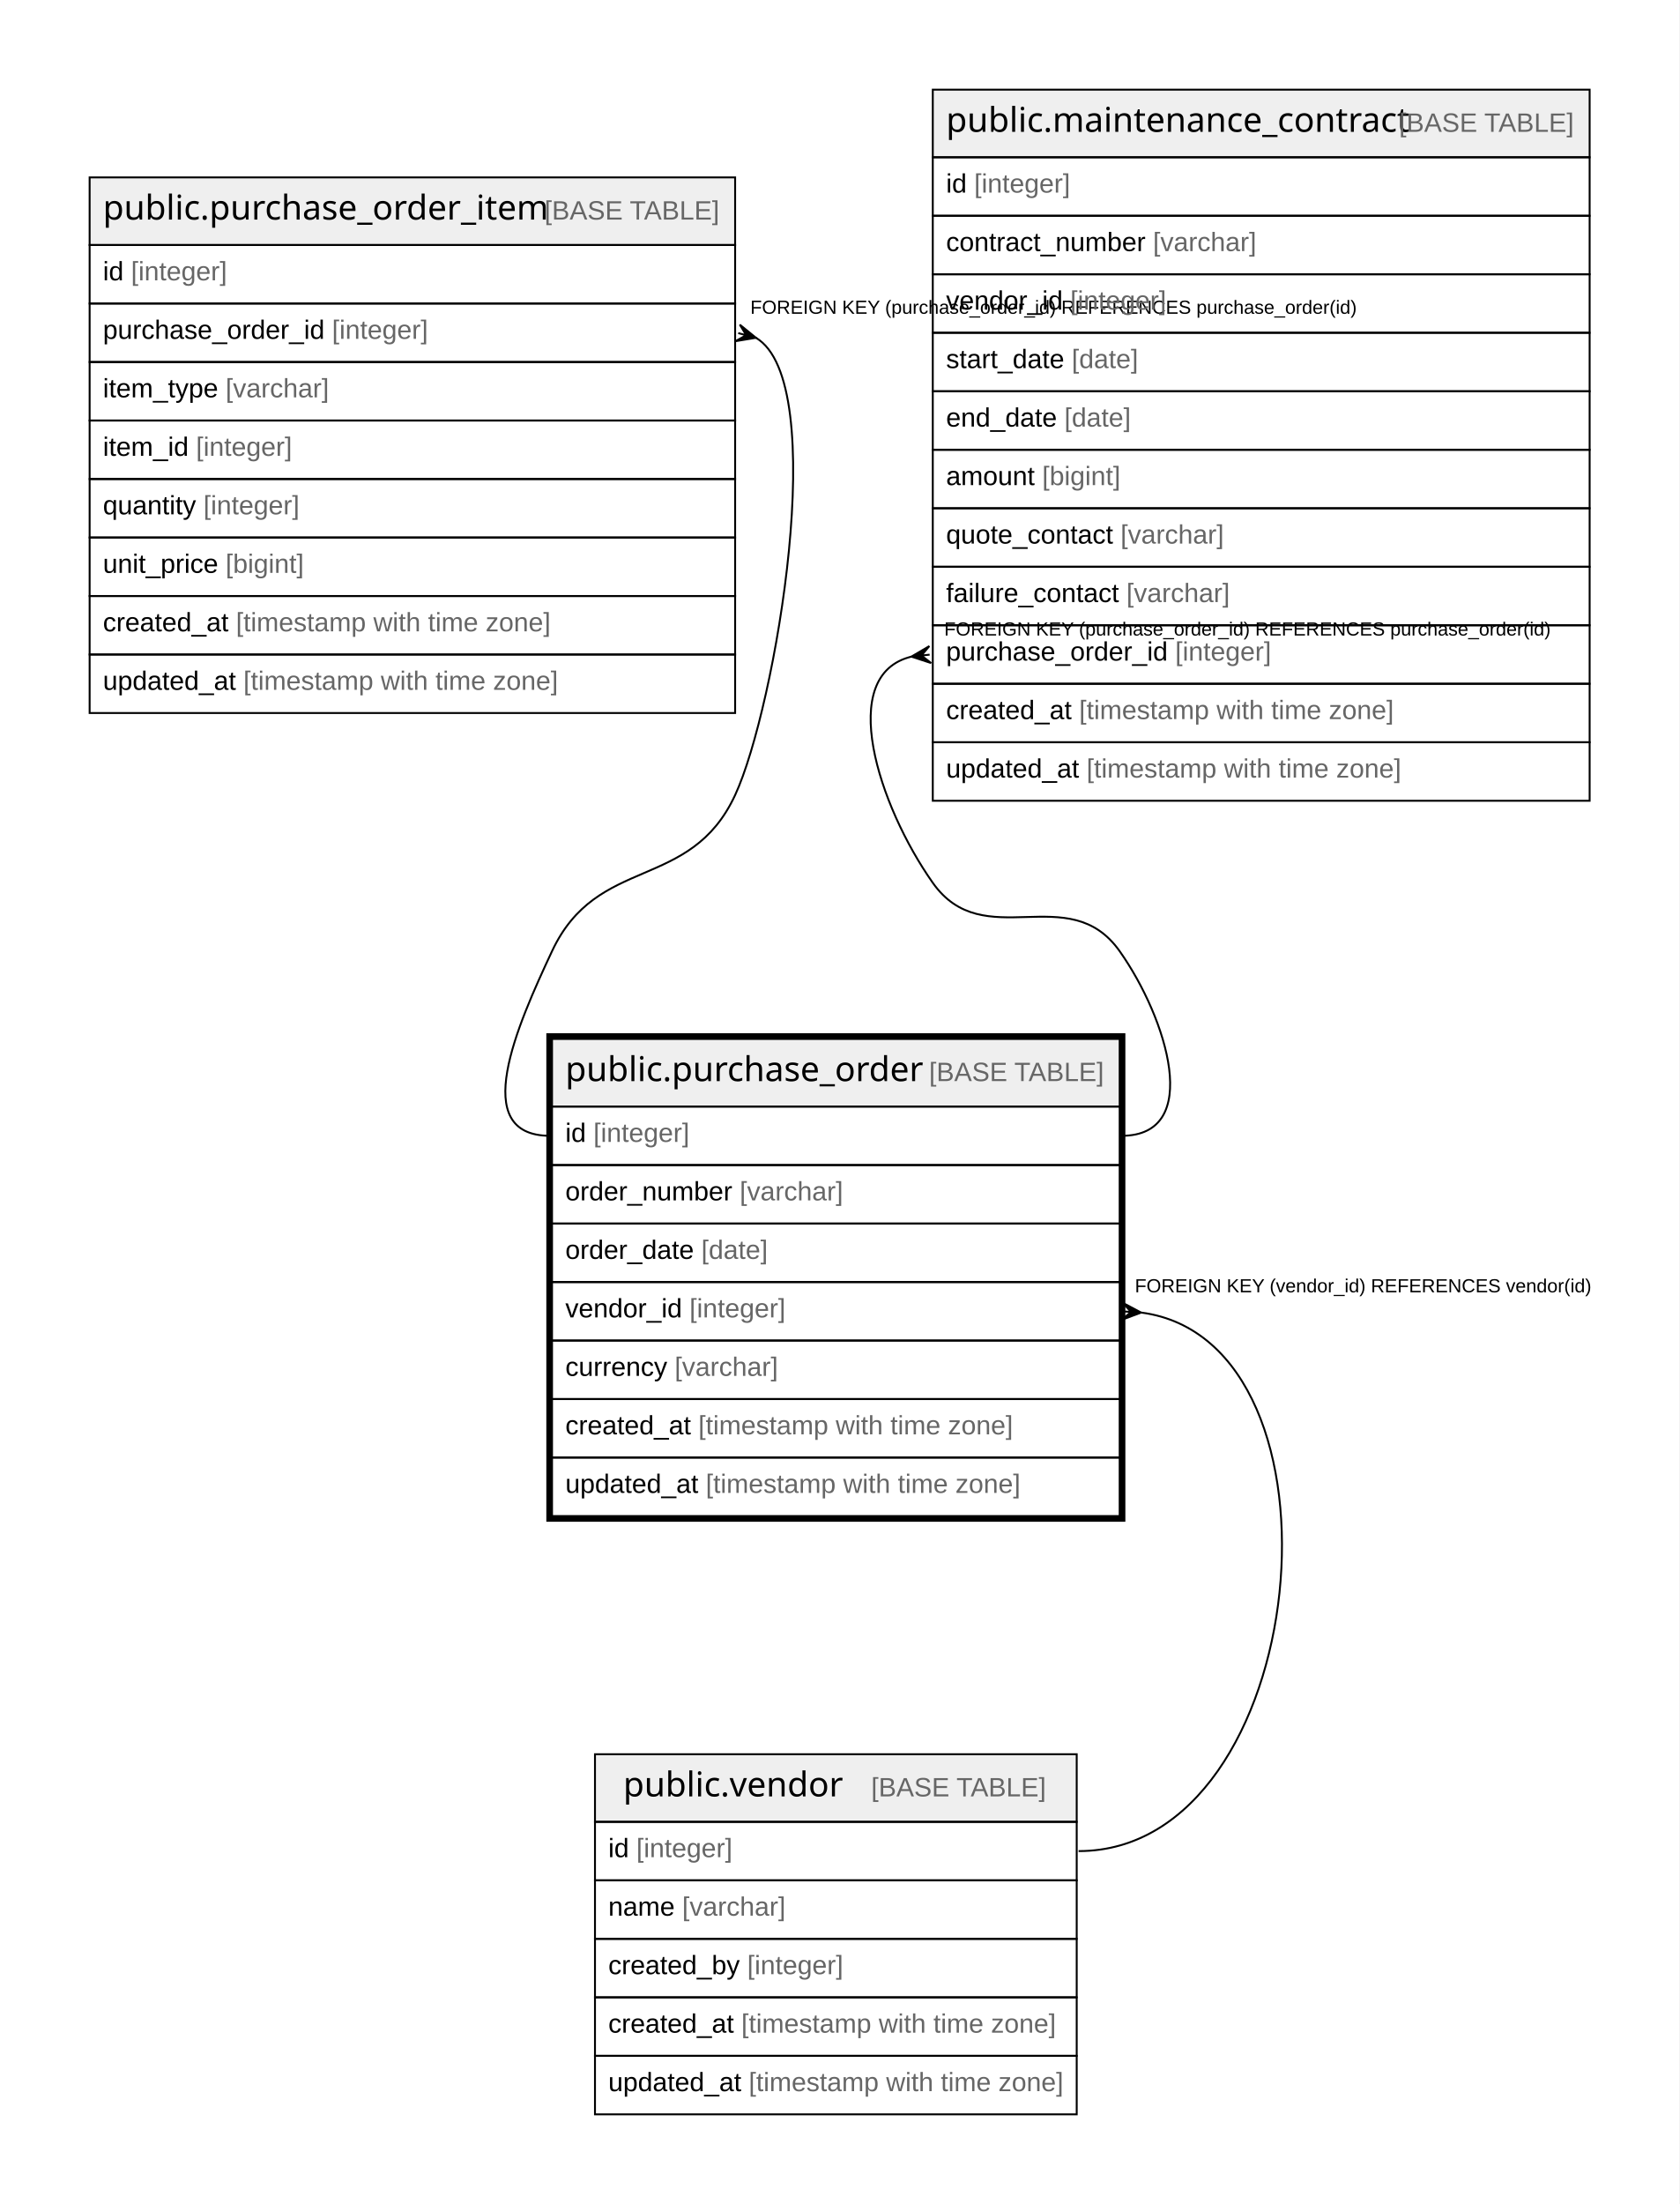
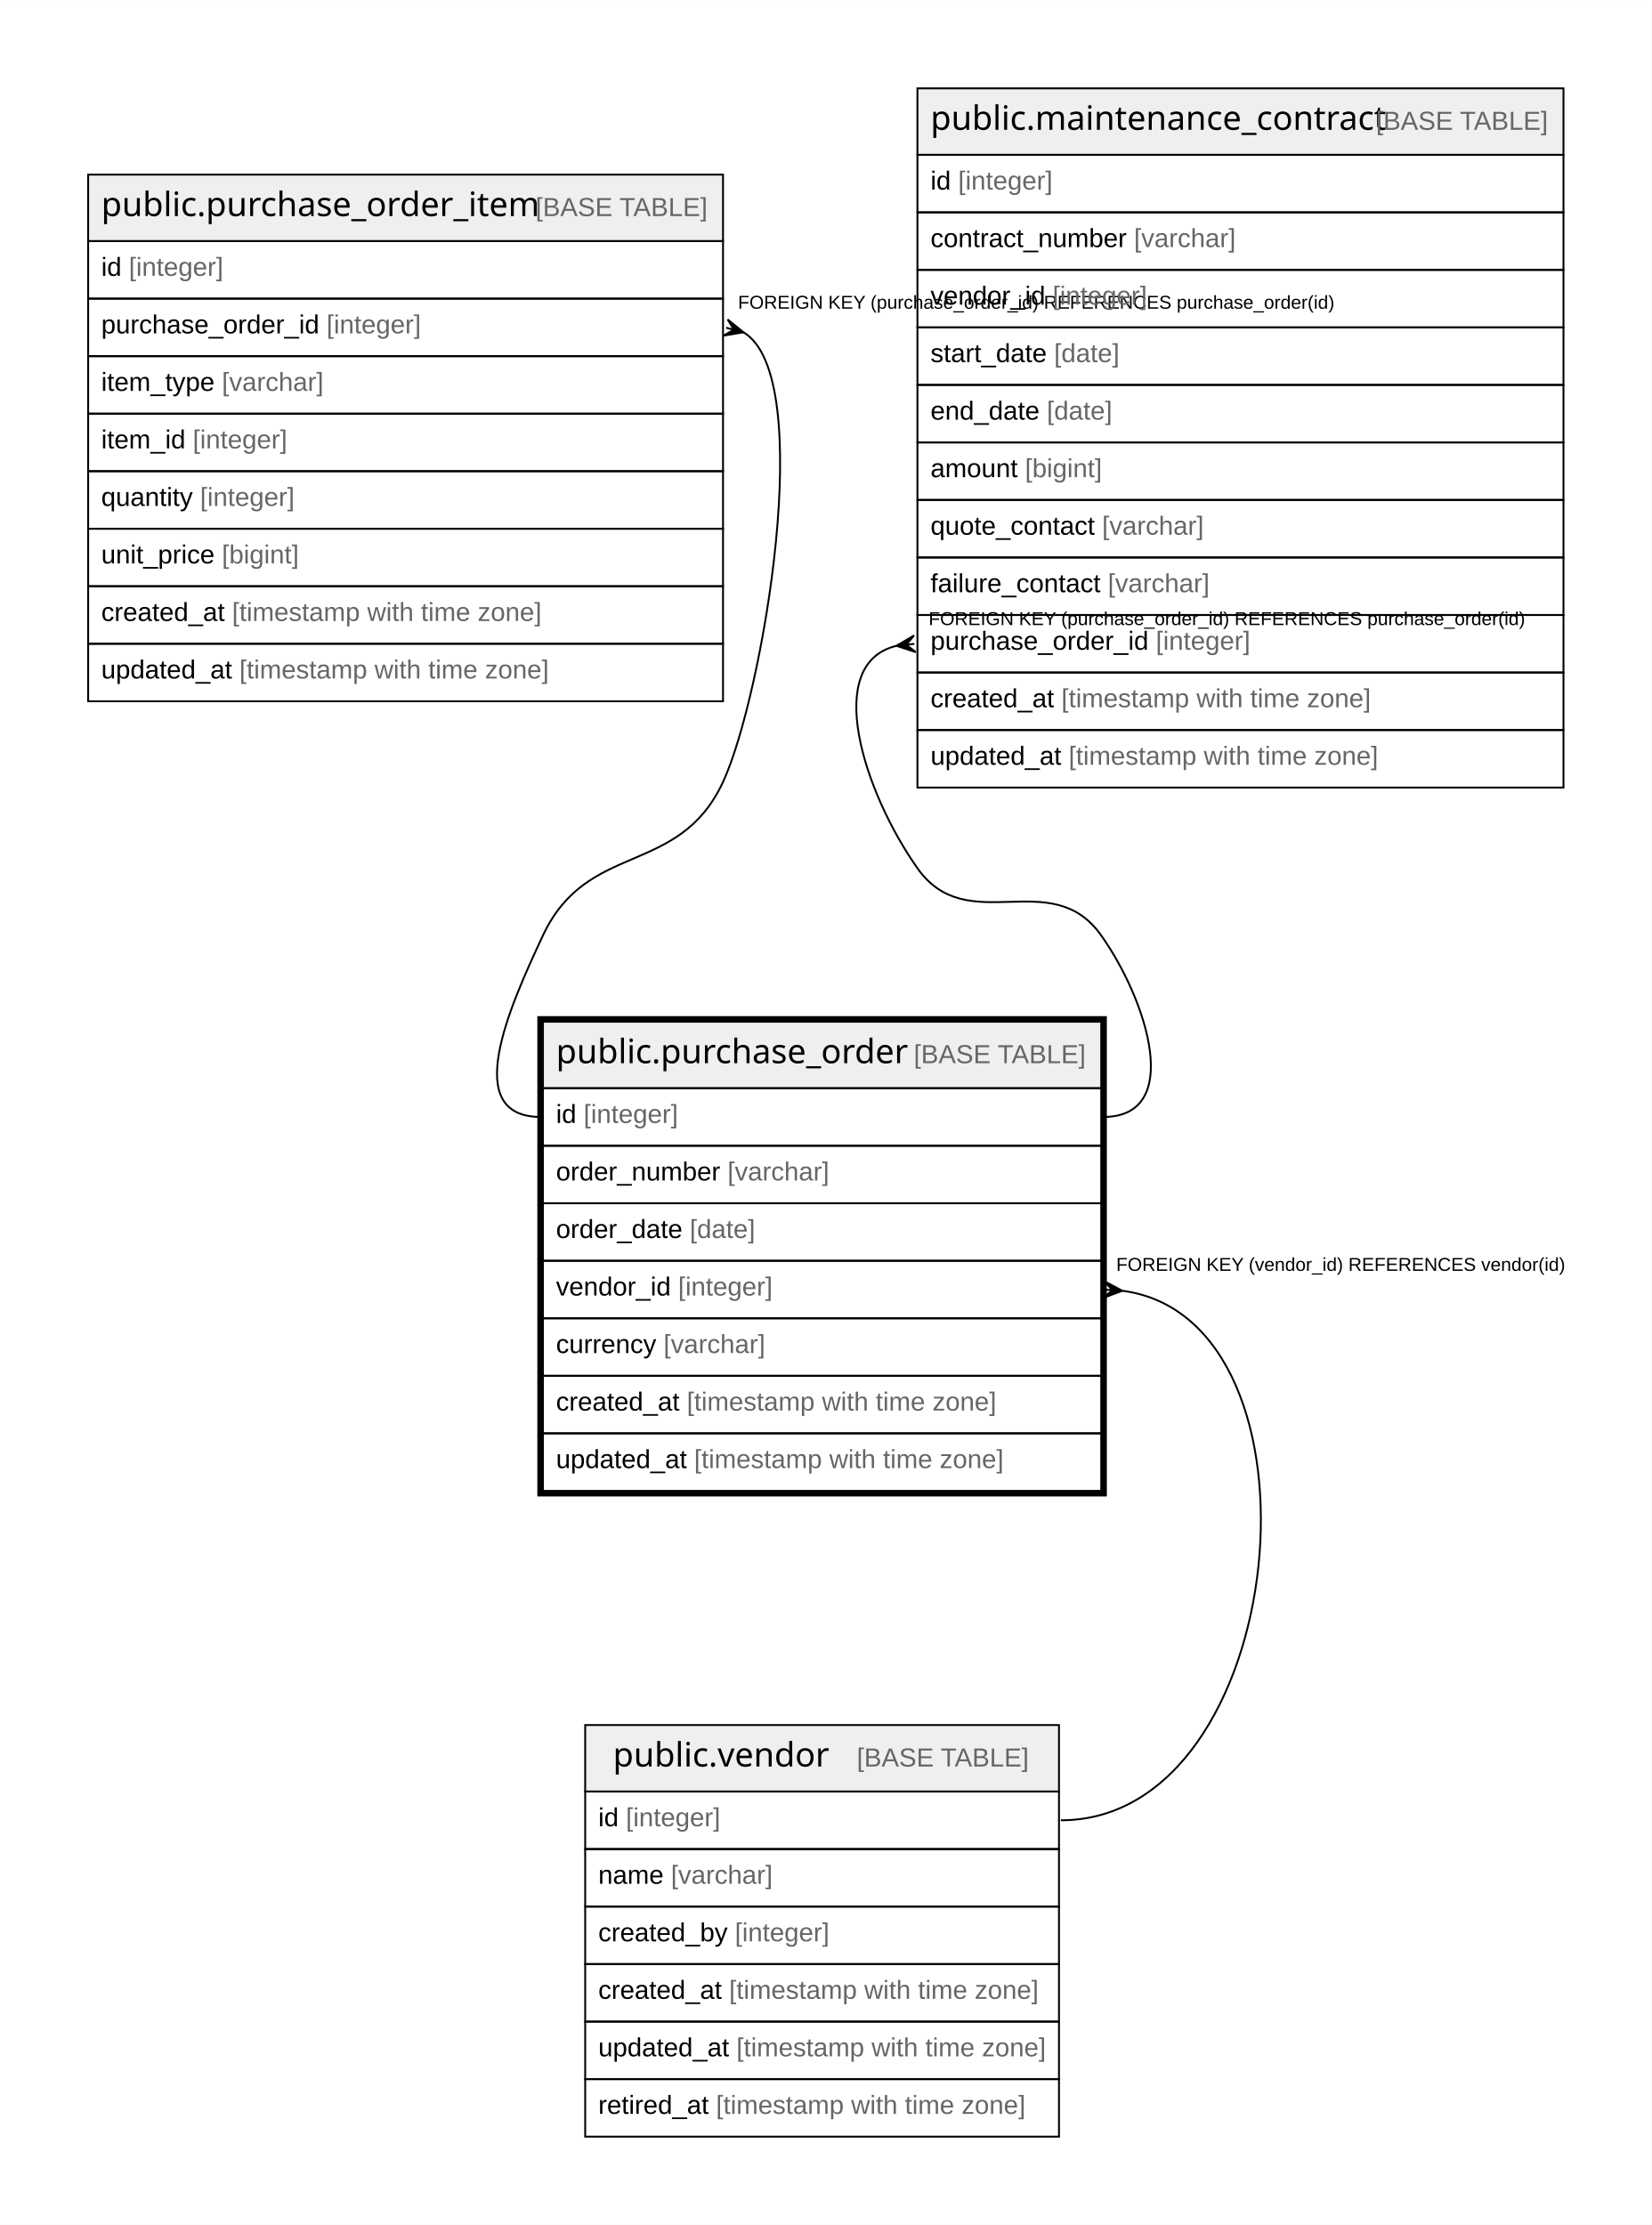
- <svg xmlns="http://www.w3.org/2000/svg" width="884pt" height="1160pt" viewBox="0.00 0.00 884.31 1160.40">
-   <g id="graph0" class="graph" transform="scale(1 1) rotate(0) translate(4 1156.4)">
-     <polygon fill="white" stroke="none" points="-4,4 -4,-1156.4 880.31,-1156.4 880.31,4 -4,4" />
+ <svg xmlns="http://www.w3.org/2000/svg" width="884pt" height="1191pt" viewBox="0.00 0.00 884.31 1191.20">
+   <g id="graph0" class="graph" transform="scale(1 1) rotate(0) translate(4 1187.2)">
+     <polygon fill="white" stroke="none" points="-4,4 -4,-1187.2 880.31,-1187.2 880.31,4 -4,4" />
    <g id="node1" class="node">
-       <polygon fill="#efefef" stroke="none" points="286.7,-573.8 286.7,-609.4 585.62,-609.4 585.62,-573.8 286.7,-573.8" />
-       <polygon fill="none" stroke="black" points="286.7,-573.8 286.7,-609.4 585.62,-609.4 585.62,-573.8 286.7,-573.8" />
-       <text text-anchor="start" x="293.7" y="-587.2" font-family="Arial Bold" font-size="18.00">public.purchase_order</text>
-       <text text-anchor="start" x="454.13" y="-587.2" font-family="Arial" font-size="14.00">    </text>
-       <text text-anchor="start" x="485.25" y="-587.2" font-family="Arial" font-size="14.00" fill="#666666">[BASE TABLE]</text>
+       <polygon fill="#efefef" stroke="none" points="286.7,-604.6 286.7,-640.2 585.62,-640.2 585.62,-604.6 286.7,-604.6" />
+       <polygon fill="none" stroke="black" points="286.7,-604.6 286.7,-640.2 585.62,-640.2 585.62,-604.6 286.7,-604.6" />
+       <text text-anchor="start" x="293.7" y="-618" font-family="Arial Bold" font-size="18.00">public.purchase_order</text>
+       <text text-anchor="start" x="454.13" y="-618" font-family="Arial" font-size="14.00">    </text>
+       <text text-anchor="start" x="485.25" y="-618" font-family="Arial" font-size="14.00" fill="#666666">[BASE TABLE]</text>
+       <polygon fill="none" stroke="black" points="286.7,-573.8 286.7,-604.6 585.62,-604.6 585.62,-573.8 286.7,-573.8" />
+       <text text-anchor="start" x="293.7" y="-586" font-family="Arial" font-size="14.00">id </text>
+       <text text-anchor="start" x="308.48" y="-586" font-family="Arial" font-size="14.00" fill="#666666">[integer]</text>
      <polygon fill="none" stroke="black" points="286.7,-543 286.7,-573.8 585.62,-573.8 585.62,-543 286.7,-543" />
-       <text text-anchor="start" x="293.7" y="-555.2" font-family="Arial" font-size="14.00">id </text>
-       <text text-anchor="start" x="308.48" y="-555.2" font-family="Arial" font-size="14.00" fill="#666666">[integer]</text>
+       <text text-anchor="start" x="293.7" y="-555.2" font-family="Arial" font-size="14.00">order_number </text>
+       <text text-anchor="start" x="385.52" y="-555.2" font-family="Arial" font-size="14.00" fill="#666666">[varchar]</text>
      <polygon fill="none" stroke="black" points="286.7,-512.2 286.7,-543 585.62,-543 585.62,-512.2 286.7,-512.2" />
-       <text text-anchor="start" x="293.7" y="-524.4" font-family="Arial" font-size="14.00">order_number </text>
-       <text text-anchor="start" x="385.52" y="-524.4" font-family="Arial" font-size="14.00" fill="#666666">[varchar]</text>
+       <text text-anchor="start" x="293.7" y="-524.4" font-family="Arial" font-size="14.00">order_date </text>
+       <text text-anchor="start" x="365.3" y="-524.4" font-family="Arial" font-size="14.00" fill="#666666">[date]</text>
      <polygon fill="none" stroke="black" points="286.7,-481.4 286.7,-512.2 585.62,-512.2 585.62,-481.4 286.7,-481.4" />
-       <text text-anchor="start" x="293.7" y="-493.6" font-family="Arial" font-size="14.00">order_date </text>
-       <text text-anchor="start" x="365.3" y="-493.6" font-family="Arial" font-size="14.00" fill="#666666">[date]</text>
+       <text text-anchor="start" x="293.7" y="-493.6" font-family="Arial" font-size="14.00">vendor_id </text>
+       <text text-anchor="start" x="359.07" y="-493.6" font-family="Arial" font-size="14.00" fill="#666666">[integer]</text>
      <polygon fill="none" stroke="black" points="286.7,-450.6 286.7,-481.4 585.62,-481.4 585.62,-450.6 286.7,-450.6" />
-       <text text-anchor="start" x="293.7" y="-462.8" font-family="Arial" font-size="14.00">vendor_id </text>
-       <text text-anchor="start" x="359.07" y="-462.8" font-family="Arial" font-size="14.00" fill="#666666">[integer]</text>
+       <text text-anchor="start" x="293.7" y="-462.8" font-family="Arial" font-size="14.00">currency </text>
+       <text text-anchor="start" x="351.27" y="-462.8" font-family="Arial" font-size="14.00" fill="#666666">[varchar]</text>
      <polygon fill="none" stroke="black" points="286.7,-419.8 286.7,-450.6 585.62,-450.6 585.62,-419.8 286.7,-419.8" />
-       <text text-anchor="start" x="293.7" y="-432" font-family="Arial" font-size="14.00">currency </text>
-       <text text-anchor="start" x="351.27" y="-432" font-family="Arial" font-size="14.00" fill="#666666">[varchar]</text>
+       <text text-anchor="start" x="293.7" y="-432" font-family="Arial" font-size="14.00">created_at </text>
+       <text text-anchor="start" x="363.74" y="-432" font-family="Arial" font-size="14.00" fill="#666666">[timestamp with time zone]</text>
      <polygon fill="none" stroke="black" points="286.7,-389 286.7,-419.8 585.62,-419.8 585.62,-389 286.7,-389" />
-       <text text-anchor="start" x="293.7" y="-401.2" font-family="Arial" font-size="14.00">created_at </text>
-       <text text-anchor="start" x="363.74" y="-401.2" font-family="Arial" font-size="14.00" fill="#666666">[timestamp with time zone]</text>
-       <polygon fill="none" stroke="black" points="286.7,-358.2 286.7,-389 585.62,-389 585.62,-358.2 286.7,-358.2" />
-       <text text-anchor="start" x="293.7" y="-370.4" font-family="Arial" font-size="14.00">updated_at </text>
-       <text text-anchor="start" x="367.65" y="-370.4" font-family="Arial" font-size="14.00" fill="#666666">[timestamp with time zone]</text>
-       <polygon fill="none" stroke="black" stroke-width="3" points="285.2,-356.7 285.2,-610.9 587.12,-610.9 587.12,-356.7 285.2,-356.7" />
+       <text text-anchor="start" x="293.7" y="-401.2" font-family="Arial" font-size="14.00">updated_at </text>
+       <text text-anchor="start" x="367.65" y="-401.2" font-family="Arial" font-size="14.00" fill="#666666">[timestamp with time zone]</text>
+       <polygon fill="none" stroke="black" stroke-width="3" points="285.2,-387.5 285.2,-641.7 587.12,-641.7 587.12,-387.5 285.2,-387.5" />
    </g>
    <g id="node4" class="node">
-       <polygon fill="#efefef" stroke="none" points="309.32,-197.2 309.32,-232.8 563,-232.8 563,-197.2 309.32,-197.2" />
-       <polygon fill="none" stroke="black" points="309.32,-197.2 309.32,-232.8 563,-232.8 563,-197.2 309.32,-197.2" />
-       <text text-anchor="start" x="324.18" y="-210.6" font-family="Arial Bold" font-size="18.00">public.vendor</text>
-       <text text-anchor="start" x="423.65" y="-210.6" font-family="Arial" font-size="14.00">    </text>
-       <text text-anchor="start" x="454.77" y="-210.6" font-family="Arial" font-size="14.00" fill="#666666">[BASE TABLE]</text>
+       <polygon fill="#efefef" stroke="none" points="309.32,-228 309.32,-263.6 563,-263.6 563,-228 309.32,-228" />
+       <polygon fill="none" stroke="black" points="309.32,-228 309.32,-263.6 563,-263.6 563,-228 309.32,-228" />
+       <text text-anchor="start" x="324.18" y="-241.4" font-family="Arial Bold" font-size="18.00">public.vendor</text>
+       <text text-anchor="start" x="423.65" y="-241.4" font-family="Arial" font-size="14.00">    </text>
+       <text text-anchor="start" x="454.77" y="-241.4" font-family="Arial" font-size="14.00" fill="#666666">[BASE TABLE]</text>
+       <polygon fill="none" stroke="black" points="309.32,-197.2 309.32,-228 563,-228 563,-197.2 309.32,-197.2" />
+       <text text-anchor="start" x="316.32" y="-209.4" font-family="Arial" font-size="14.00">id </text>
+       <text text-anchor="start" x="331.1" y="-209.4" font-family="Arial" font-size="14.00" fill="#666666">[integer]</text>
      <polygon fill="none" stroke="black" points="309.32,-166.4 309.32,-197.2 563,-197.2 563,-166.4 309.32,-166.4" />
-       <text text-anchor="start" x="316.32" y="-178.6" font-family="Arial" font-size="14.00">id </text>
-       <text text-anchor="start" x="331.1" y="-178.6" font-family="Arial" font-size="14.00" fill="#666666">[integer]</text>
+       <text text-anchor="start" x="316.32" y="-178.6" font-family="Arial" font-size="14.00">name </text>
+       <text text-anchor="start" x="355.23" y="-178.6" font-family="Arial" font-size="14.00" fill="#666666">[varchar]</text>
      <polygon fill="none" stroke="black" points="309.32,-135.6 309.32,-166.4 563,-166.4 563,-135.6 309.32,-135.6" />
-       <text text-anchor="start" x="316.32" y="-147.8" font-family="Arial" font-size="14.00">name </text>
-       <text text-anchor="start" x="355.23" y="-147.8" font-family="Arial" font-size="14.00" fill="#666666">[varchar]</text>
+       <text text-anchor="start" x="316.32" y="-147.8" font-family="Arial" font-size="14.00">created_by </text>
+       <text text-anchor="start" x="389.48" y="-147.8" font-family="Arial" font-size="14.00" fill="#666666">[integer]</text>
      <polygon fill="none" stroke="black" points="309.32,-104.8 309.32,-135.6 563,-135.6 563,-104.8 309.32,-104.8" />
-       <text text-anchor="start" x="316.32" y="-117" font-family="Arial" font-size="14.00">created_by </text>
-       <text text-anchor="start" x="389.48" y="-117" font-family="Arial" font-size="14.00" fill="#666666">[integer]</text>
+       <text text-anchor="start" x="316.32" y="-117" font-family="Arial" font-size="14.00">created_at </text>
+       <text text-anchor="start" x="386.37" y="-117" font-family="Arial" font-size="14.00" fill="#666666">[timestamp with time zone]</text>
      <polygon fill="none" stroke="black" points="309.32,-74 309.32,-104.8 563,-104.8 563,-74 309.32,-74" />
-       <text text-anchor="start" x="316.32" y="-86.2" font-family="Arial" font-size="14.00">created_at </text>
-       <text text-anchor="start" x="386.37" y="-86.2" font-family="Arial" font-size="14.00" fill="#666666">[timestamp with time zone]</text>
+       <text text-anchor="start" x="316.32" y="-86.2" font-family="Arial" font-size="14.00">updated_at </text>
+       <text text-anchor="start" x="390.28" y="-86.2" font-family="Arial" font-size="14.00" fill="#666666">[timestamp with time zone]</text>
      <polygon fill="none" stroke="black" points="309.32,-43.2 309.32,-74 563,-74 563,-43.2 309.32,-43.2" />
-       <text text-anchor="start" x="316.32" y="-55.4" font-family="Arial" font-size="14.00">updated_at </text>
-       <text text-anchor="start" x="390.28" y="-55.4" font-family="Arial" font-size="14.00" fill="#666666">[timestamp with time zone]</text>
+       <text text-anchor="start" x="316.32" y="-55.4" font-family="Arial" font-size="14.00">retired_at </text>
+       <text text-anchor="start" x="379.35" y="-55.4" font-family="Arial" font-size="14.00" fill="#666666">[timestamp with time zone]</text>
    </g>
    <g id="edge3" class="edge">
-       <path fill="none" stroke="black" d="M597.03,-465.33C711.97,-450.13 687.12,-181.8 564,-181.8" />
-       <polygon fill="black" stroke="black" points="596.93,-465.34 586.67,-461.49 591.61,-465.68 587.29,-465.96 587.29,-465.96 587.29,-465.96 591.61,-465.68 587.24,-470.47 596.93,-465.34" />
-       <text text-anchor="start" x="593.62" y="-476" font-family="Arial" font-size="10.00">FOREIGN KEY (vendor_id) REFERENCES vendor(id)</text>
+       <path fill="none" stroke="black" d="M597.03,-496.13C711.97,-480.93 687.12,-212.6 564,-212.6" />
+       <polygon fill="black" stroke="black" points="596.93,-496.14 586.67,-492.29 591.61,-496.48 587.29,-496.76 587.29,-496.76 587.29,-496.76 591.61,-496.48 587.24,-501.27 596.93,-496.14" />
+       <text text-anchor="start" x="593.62" y="-506.8" font-family="Arial" font-size="10.00">FOREIGN KEY (vendor_id) REFERENCES vendor(id)</text>
    </g>
    <g id="node2" class="node">
-       <polygon fill="#efefef" stroke="none" points="43.2,-1027.4 43.2,-1063 383.12,-1063 383.12,-1027.4 43.2,-1027.4" />
-       <polygon fill="none" stroke="black" points="43.2,-1027.4 43.2,-1063 383.12,-1063 383.12,-1027.4 43.2,-1027.4" />
-       <text text-anchor="start" x="50.2" y="-1040.8" font-family="Arial Bold" font-size="18.00">public.purchase_order_item</text>
-       <text text-anchor="start" x="251.63" y="-1040.8" font-family="Arial" font-size="14.00">    </text>
-       <text text-anchor="start" x="282.74" y="-1040.8" font-family="Arial" font-size="14.00" fill="#666666">[BASE TABLE]</text>
+       <polygon fill="#efefef" stroke="none" points="43.2,-1058.2 43.2,-1093.8 383.12,-1093.8 383.12,-1058.2 43.2,-1058.2" />
+       <polygon fill="none" stroke="black" points="43.2,-1058.2 43.2,-1093.8 383.12,-1093.8 383.12,-1058.2 43.2,-1058.2" />
+       <text text-anchor="start" x="50.2" y="-1071.6" font-family="Arial Bold" font-size="18.00">public.purchase_order_item</text>
+       <text text-anchor="start" x="251.63" y="-1071.6" font-family="Arial" font-size="14.00">    </text>
+       <text text-anchor="start" x="282.74" y="-1071.6" font-family="Arial" font-size="14.00" fill="#666666">[BASE TABLE]</text>
+       <polygon fill="none" stroke="black" points="43.2,-1027.4 43.2,-1058.2 383.12,-1058.2 383.12,-1027.4 43.2,-1027.4" />
+       <text text-anchor="start" x="50.2" y="-1039.6" font-family="Arial" font-size="14.00">id </text>
+       <text text-anchor="start" x="64.99" y="-1039.6" font-family="Arial" font-size="14.00" fill="#666666">[integer]</text>
      <polygon fill="none" stroke="black" points="43.2,-996.6 43.2,-1027.4 383.12,-1027.4 383.12,-996.6 43.2,-996.6" />
-       <text text-anchor="start" x="50.2" y="-1008.8" font-family="Arial" font-size="14.00">id </text>
-       <text text-anchor="start" x="64.99" y="-1008.8" font-family="Arial" font-size="14.00" fill="#666666">[integer]</text>
+       <text text-anchor="start" x="50.2" y="-1008.8" font-family="Arial" font-size="14.00">purchase_order_id </text>
+       <text text-anchor="start" x="170.83" y="-1008.8" font-family="Arial" font-size="14.00" fill="#666666">[integer]</text>
      <polygon fill="none" stroke="black" points="43.2,-965.8 43.2,-996.6 383.12,-996.6 383.12,-965.8 43.2,-965.8" />
-       <text text-anchor="start" x="50.2" y="-978" font-family="Arial" font-size="14.00">purchase_order_id </text>
-       <text text-anchor="start" x="170.83" y="-978" font-family="Arial" font-size="14.00" fill="#666666">[integer]</text>
+       <text text-anchor="start" x="50.2" y="-978" font-family="Arial" font-size="14.00">item_type </text>
+       <text text-anchor="start" x="114.79" y="-978" font-family="Arial" font-size="14.00" fill="#666666">[varchar]</text>
      <polygon fill="none" stroke="black" points="43.2,-935 43.2,-965.8 383.12,-965.8 383.12,-935 43.2,-935" />
-       <text text-anchor="start" x="50.2" y="-947.2" font-family="Arial" font-size="14.00">item_type </text>
-       <text text-anchor="start" x="114.79" y="-947.2" font-family="Arial" font-size="14.00" fill="#666666">[varchar]</text>
+       <text text-anchor="start" x="50.2" y="-947.2" font-family="Arial" font-size="14.00">item_id </text>
+       <text text-anchor="start" x="99.22" y="-947.2" font-family="Arial" font-size="14.00" fill="#666666">[integer]</text>
      <polygon fill="none" stroke="black" points="43.2,-904.2 43.2,-935 383.12,-935 383.12,-904.2 43.2,-904.2" />
-       <text text-anchor="start" x="50.2" y="-916.4" font-family="Arial" font-size="14.00">item_id </text>
-       <text text-anchor="start" x="99.22" y="-916.4" font-family="Arial" font-size="14.00" fill="#666666">[integer]</text>
+       <text text-anchor="start" x="50.2" y="-916.4" font-family="Arial" font-size="14.00">quantity </text>
+       <text text-anchor="start" x="103.12" y="-916.4" font-family="Arial" font-size="14.00" fill="#666666">[integer]</text>
      <polygon fill="none" stroke="black" points="43.2,-873.4 43.2,-904.2 383.12,-904.2 383.12,-873.4 43.2,-873.4" />
-       <text text-anchor="start" x="50.2" y="-885.6" font-family="Arial" font-size="14.00">quantity </text>
-       <text text-anchor="start" x="103.12" y="-885.6" font-family="Arial" font-size="14.00" fill="#666666">[integer]</text>
+       <text text-anchor="start" x="50.2" y="-885.6" font-family="Arial" font-size="14.00">unit_price </text>
+       <text text-anchor="start" x="114.79" y="-885.6" font-family="Arial" font-size="14.00" fill="#666666">[bigint]</text>
      <polygon fill="none" stroke="black" points="43.2,-842.6 43.2,-873.4 383.12,-873.4 383.12,-842.6 43.2,-842.6" />
-       <text text-anchor="start" x="50.2" y="-854.8" font-family="Arial" font-size="14.00">unit_price </text>
-       <text text-anchor="start" x="114.79" y="-854.8" font-family="Arial" font-size="14.00" fill="#666666">[bigint]</text>
+       <text text-anchor="start" x="50.2" y="-854.8" font-family="Arial" font-size="14.00">created_at </text>
+       <text text-anchor="start" x="120.25" y="-854.8" font-family="Arial" font-size="14.00" fill="#666666">[timestamp with time zone]</text>
      <polygon fill="none" stroke="black" points="43.2,-811.8 43.2,-842.6 383.12,-842.6 383.12,-811.8 43.2,-811.8" />
-       <text text-anchor="start" x="50.2" y="-824" font-family="Arial" font-size="14.00">created_at </text>
-       <text text-anchor="start" x="120.25" y="-824" font-family="Arial" font-size="14.00" fill="#666666">[timestamp with time zone]</text>
-       <polygon fill="none" stroke="black" points="43.2,-781 43.2,-811.8 383.12,-811.8 383.12,-781 43.2,-781" />
-       <text text-anchor="start" x="50.2" y="-793.2" font-family="Arial" font-size="14.00">updated_at </text>
-       <text text-anchor="start" x="124.16" y="-793.2" font-family="Arial" font-size="14.00" fill="#666666">[timestamp with time zone]</text>
+       <text text-anchor="start" x="50.2" y="-824" font-family="Arial" font-size="14.00">updated_at </text>
+       <text text-anchor="start" x="124.16" y="-824" font-family="Arial" font-size="14.00" fill="#666666">[timestamp with time zone]</text>
    </g>
    <g id="edge1" class="edge">
-       <path fill="none" stroke="black" d="M394.03,-978.58C433.83,-955.31 404.33,-783.51 383.12,-737.8 359.41,-686.72 310.56,-706.61 286.7,-655.6 268.39,-616.47 242.49,-558.4 285.7,-558.4" />
-       <polygon fill="black" stroke="black" points="394.11,-978.56 383.29,-976.76 388.95,-979.92 384.76,-981.03 384.76,-981.03 384.76,-981.03 388.95,-979.92 385.59,-985.47 394.11,-978.56" />
-       <text text-anchor="start" x="391.12" y="-991.2" font-family="Arial" font-size="10.00">FOREIGN KEY (purchase_order_id) REFERENCES purchase_order(id)</text>
+       <path fill="none" stroke="black" d="M394.03,-1009.38C433.83,-986.11 404.33,-814.31 383.12,-768.6 359.41,-717.52 310.56,-737.41 286.7,-686.4 268.39,-647.27 242.49,-589.2 285.7,-589.2" />
+       <polygon fill="black" stroke="black" points="394.11,-1009.36 383.29,-1007.56 388.95,-1010.72 384.76,-1011.83 384.76,-1011.83 384.76,-1011.83 388.95,-1010.72 385.59,-1016.27 394.11,-1009.36" />
+       <text text-anchor="start" x="391.12" y="-1022" font-family="Arial" font-size="10.00">FOREIGN KEY (purchase_order_id) REFERENCES purchase_order(id)</text>
    </g>
    <g id="node3" class="node">
-       <polygon fill="#efefef" stroke="none" points="487.21,-1073.6 487.21,-1109.2 833.11,-1109.2 833.11,-1073.6 487.21,-1073.6" />
-       <polygon fill="none" stroke="black" points="487.21,-1073.6 487.21,-1109.2 833.11,-1109.2 833.11,-1073.6 487.21,-1073.6" />
-       <text text-anchor="start" x="494.21" y="-1087" font-family="Arial Bold" font-size="18.00">public.maintenance_contract</text>
-       <text text-anchor="start" x="701.62" y="-1087" font-family="Arial" font-size="14.00">    </text>
-       <text text-anchor="start" x="732.73" y="-1087" font-family="Arial" font-size="14.00" fill="#666666">[BASE TABLE]</text>
+       <polygon fill="#efefef" stroke="none" points="487.21,-1104.4 487.21,-1140 833.11,-1140 833.11,-1104.4 487.21,-1104.4" />
+       <polygon fill="none" stroke="black" points="487.21,-1104.4 487.21,-1140 833.11,-1140 833.11,-1104.4 487.21,-1104.4" />
+       <text text-anchor="start" x="494.21" y="-1117.8" font-family="Arial Bold" font-size="18.00">public.maintenance_contract</text>
+       <text text-anchor="start" x="701.62" y="-1117.8" font-family="Arial" font-size="14.00">    </text>
+       <text text-anchor="start" x="732.73" y="-1117.8" font-family="Arial" font-size="14.00" fill="#666666">[BASE TABLE]</text>
+       <polygon fill="none" stroke="black" points="487.21,-1073.6 487.21,-1104.4 833.11,-1104.4 833.11,-1073.6 487.21,-1073.6" />
+       <text text-anchor="start" x="494.21" y="-1085.8" font-family="Arial" font-size="14.00">id </text>
+       <text text-anchor="start" x="509" y="-1085.8" font-family="Arial" font-size="14.00" fill="#666666">[integer]</text>
      <polygon fill="none" stroke="black" points="487.21,-1042.8 487.21,-1073.6 833.11,-1073.6 833.11,-1042.8 487.21,-1042.8" />
-       <text text-anchor="start" x="494.21" y="-1055" font-family="Arial" font-size="14.00">id </text>
-       <text text-anchor="start" x="509" y="-1055" font-family="Arial" font-size="14.00" fill="#666666">[integer]</text>
+       <text text-anchor="start" x="494.21" y="-1055" font-family="Arial" font-size="14.00">contract_number </text>
+       <text text-anchor="start" x="603.16" y="-1055" font-family="Arial" font-size="14.00" fill="#666666">[varchar]</text>
      <polygon fill="none" stroke="black" points="487.21,-1012 487.21,-1042.8 833.11,-1042.8 833.11,-1012 487.21,-1012" />
-       <text text-anchor="start" x="494.21" y="-1024.2" font-family="Arial" font-size="14.00">contract_number </text>
-       <text text-anchor="start" x="603.16" y="-1024.2" font-family="Arial" font-size="14.00" fill="#666666">[varchar]</text>
+       <text text-anchor="start" x="494.21" y="-1024.2" font-family="Arial" font-size="14.00">vendor_id </text>
+       <text text-anchor="start" x="559.59" y="-1024.2" font-family="Arial" font-size="14.00" fill="#666666">[integer]</text>
      <polygon fill="none" stroke="black" points="487.21,-981.2 487.21,-1012 833.11,-1012 833.11,-981.2 487.21,-981.2" />
-       <text text-anchor="start" x="494.21" y="-993.4" font-family="Arial" font-size="14.00">vendor_id </text>
-       <text text-anchor="start" x="559.59" y="-993.4" font-family="Arial" font-size="14.00" fill="#666666">[integer]</text>
+       <text text-anchor="start" x="494.21" y="-993.4" font-family="Arial" font-size="14.00">start_date </text>
+       <text text-anchor="start" x="560.36" y="-993.4" font-family="Arial" font-size="14.00" fill="#666666">[date]</text>
      <polygon fill="none" stroke="black" points="487.21,-950.4 487.21,-981.2 833.11,-981.2 833.11,-950.4 487.21,-950.4" />
-       <text text-anchor="start" x="494.21" y="-962.6" font-family="Arial" font-size="14.00">start_date </text>
-       <text text-anchor="start" x="560.36" y="-962.6" font-family="Arial" font-size="14.00" fill="#666666">[date]</text>
+       <text text-anchor="start" x="494.21" y="-962.6" font-family="Arial" font-size="14.00">end_date </text>
+       <text text-anchor="start" x="556.49" y="-962.6" font-family="Arial" font-size="14.00" fill="#666666">[date]</text>
      <polygon fill="none" stroke="black" points="487.21,-919.6 487.21,-950.4 833.11,-950.4 833.11,-919.6 487.21,-919.6" />
-       <text text-anchor="start" x="494.21" y="-931.8" font-family="Arial" font-size="14.00">end_date </text>
-       <text text-anchor="start" x="556.49" y="-931.8" font-family="Arial" font-size="14.00" fill="#666666">[date]</text>
+       <text text-anchor="start" x="494.21" y="-931.8" font-family="Arial" font-size="14.00">amount </text>
+       <text text-anchor="start" x="544.8" y="-931.8" font-family="Arial" font-size="14.00" fill="#666666">[bigint]</text>
      <polygon fill="none" stroke="black" points="487.21,-888.8 487.21,-919.6 833.11,-919.6 833.11,-888.8 487.21,-888.8" />
-       <text text-anchor="start" x="494.21" y="-901" font-family="Arial" font-size="14.00">amount </text>
-       <text text-anchor="start" x="544.8" y="-901" font-family="Arial" font-size="14.00" fill="#666666">[bigint]</text>
+       <text text-anchor="start" x="494.21" y="-901" font-family="Arial" font-size="14.00">quote_contact </text>
+       <text text-anchor="start" x="586.06" y="-901" font-family="Arial" font-size="14.00" fill="#666666">[varchar]</text>
      <polygon fill="none" stroke="black" points="487.21,-858 487.21,-888.8 833.11,-888.8 833.11,-858 487.21,-858" />
-       <text text-anchor="start" x="494.21" y="-870.2" font-family="Arial" font-size="14.00">quote_contact </text>
-       <text text-anchor="start" x="586.06" y="-870.2" font-family="Arial" font-size="14.00" fill="#666666">[varchar]</text>
+       <text text-anchor="start" x="494.21" y="-870.2" font-family="Arial" font-size="14.00">failure_contact </text>
+       <text text-anchor="start" x="589.16" y="-870.2" font-family="Arial" font-size="14.00" fill="#666666">[varchar]</text>
      <polygon fill="none" stroke="black" points="487.21,-827.2 487.21,-858 833.11,-858 833.11,-827.2 487.21,-827.2" />
-       <text text-anchor="start" x="494.21" y="-839.4" font-family="Arial" font-size="14.00">failure_contact </text>
-       <text text-anchor="start" x="589.16" y="-839.4" font-family="Arial" font-size="14.00" fill="#666666">[varchar]</text>
+       <text text-anchor="start" x="494.21" y="-839.4" font-family="Arial" font-size="14.00">purchase_order_id </text>
+       <text text-anchor="start" x="614.85" y="-839.4" font-family="Arial" font-size="14.00" fill="#666666">[integer]</text>
      <polygon fill="none" stroke="black" points="487.21,-796.4 487.21,-827.2 833.11,-827.2 833.11,-796.4 487.21,-796.4" />
-       <text text-anchor="start" x="494.21" y="-808.6" font-family="Arial" font-size="14.00">purchase_order_id </text>
-       <text text-anchor="start" x="614.85" y="-808.6" font-family="Arial" font-size="14.00" fill="#666666">[integer]</text>
+       <text text-anchor="start" x="494.21" y="-808.6" font-family="Arial" font-size="14.00">created_at </text>
+       <text text-anchor="start" x="564.26" y="-808.6" font-family="Arial" font-size="14.00" fill="#666666">[timestamp with time zone]</text>
      <polygon fill="none" stroke="black" points="487.21,-765.6 487.21,-796.4 833.11,-796.4 833.11,-765.6 487.21,-765.6" />
-       <text text-anchor="start" x="494.21" y="-777.8" font-family="Arial" font-size="14.00">created_at </text>
-       <text text-anchor="start" x="564.26" y="-777.8" font-family="Arial" font-size="14.00" fill="#666666">[timestamp with time zone]</text>
-       <polygon fill="none" stroke="black" points="487.21,-734.8 487.21,-765.6 833.11,-765.6 833.11,-734.8 487.21,-734.8" />
-       <text text-anchor="start" x="494.21" y="-747" font-family="Arial" font-size="14.00">updated_at </text>
-       <text text-anchor="start" x="568.17" y="-747" font-family="Arial" font-size="14.00" fill="#666666">[timestamp with time zone]</text>
+       <text text-anchor="start" x="494.21" y="-777.8" font-family="Arial" font-size="14.00">updated_at </text>
+       <text text-anchor="start" x="568.17" y="-777.8" font-family="Arial" font-size="14.00" fill="#666666">[timestamp with time zone]</text>
    </g>
    <g id="edge2" class="edge">
-       <path fill="none" stroke="black" d="M476.06,-810.7C436.15,-801.2 458.59,-732.19 487.21,-691.6 514.05,-653.54 558.74,-693.63 585.62,-655.6 610.55,-620.32 629.82,-558.4 586.62,-558.4" />
-       <polygon fill="black" stroke="black" points="475.94,-810.69 485.4,-816.24 481.24,-811.26 485.55,-811.73 485.55,-811.73 485.55,-811.73 481.24,-811.26 486.36,-807.29 475.94,-810.69" />
-       <text text-anchor="start" x="493.21" y="-821.8" font-family="Arial" font-size="10.00">FOREIGN KEY (purchase_order_id) REFERENCES purchase_order(id)</text>
+       <path fill="none" stroke="black" d="M476.06,-841.5C436.15,-832 458.59,-762.99 487.21,-722.4 514.05,-684.34 558.74,-724.43 585.62,-686.4 610.55,-651.12 629.82,-589.2 586.62,-589.2" />
+       <polygon fill="black" stroke="black" points="475.94,-841.49 485.4,-847.04 481.24,-842.06 485.55,-842.53 485.55,-842.53 485.55,-842.53 481.24,-842.06 486.36,-838.09 475.94,-841.49" />
+       <text text-anchor="start" x="493.21" y="-852.6" font-family="Arial" font-size="10.00">FOREIGN KEY (purchase_order_id) REFERENCES purchase_order(id)</text>
    </g>
  </g>
</svg>
